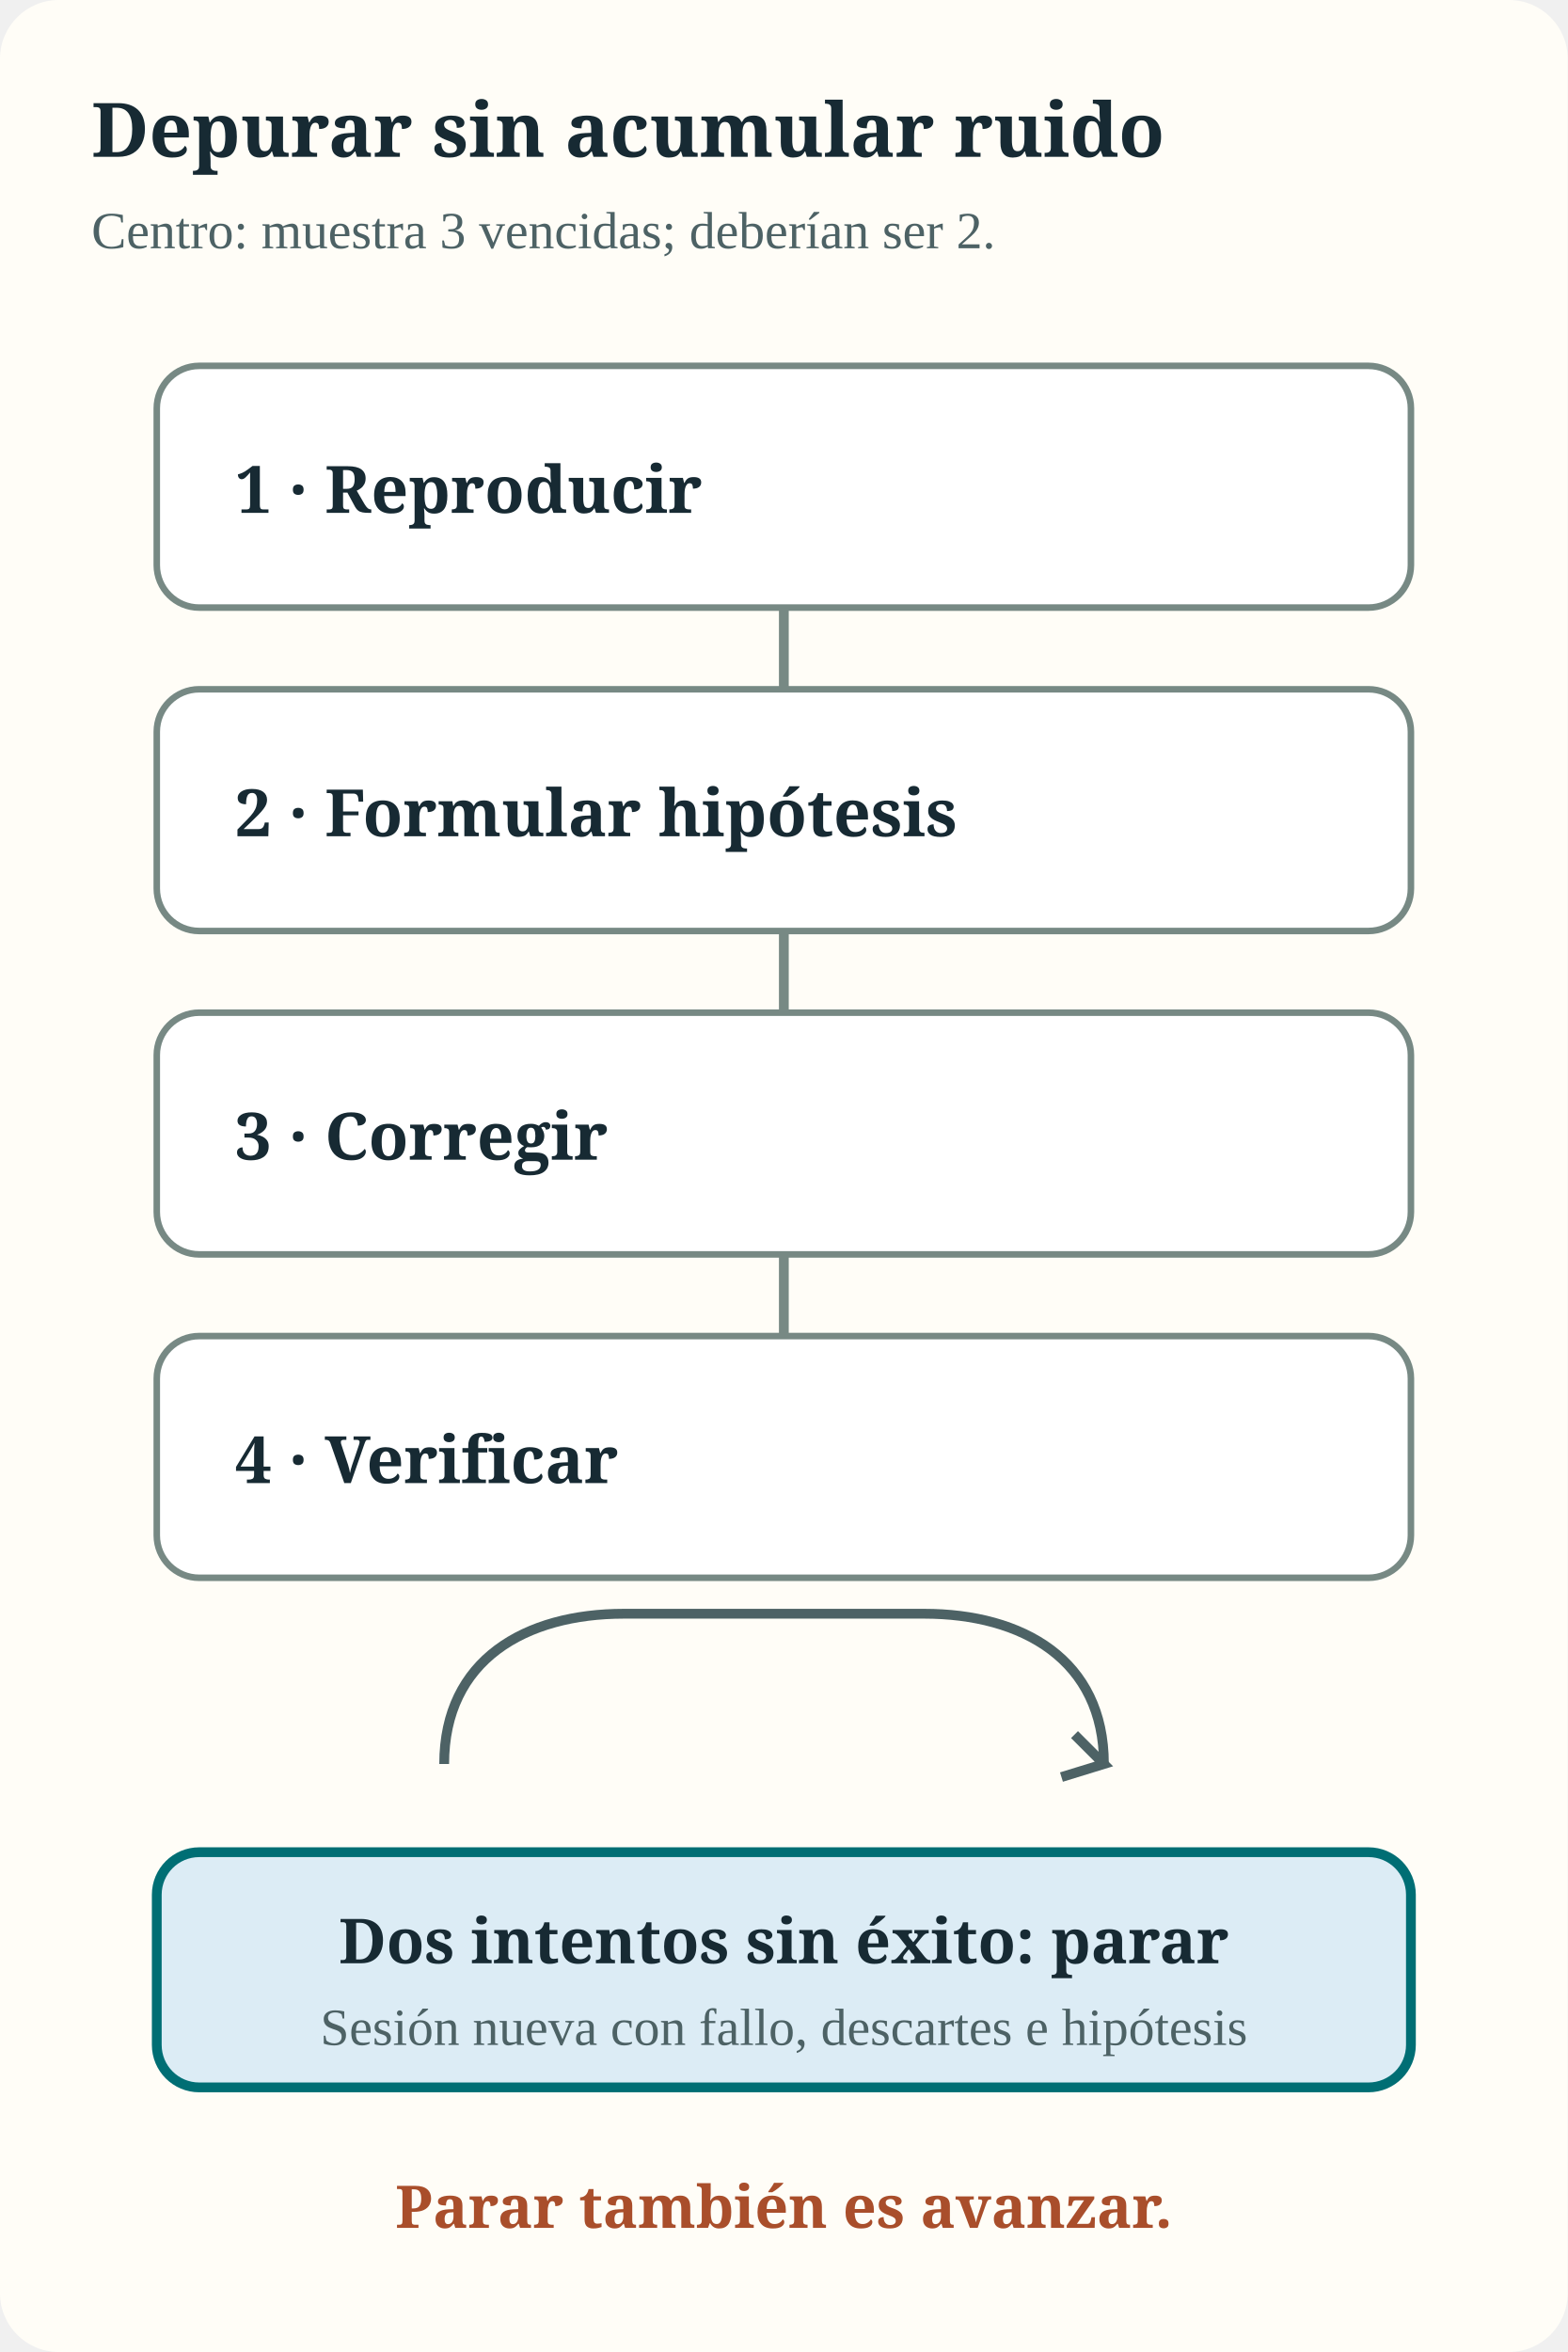
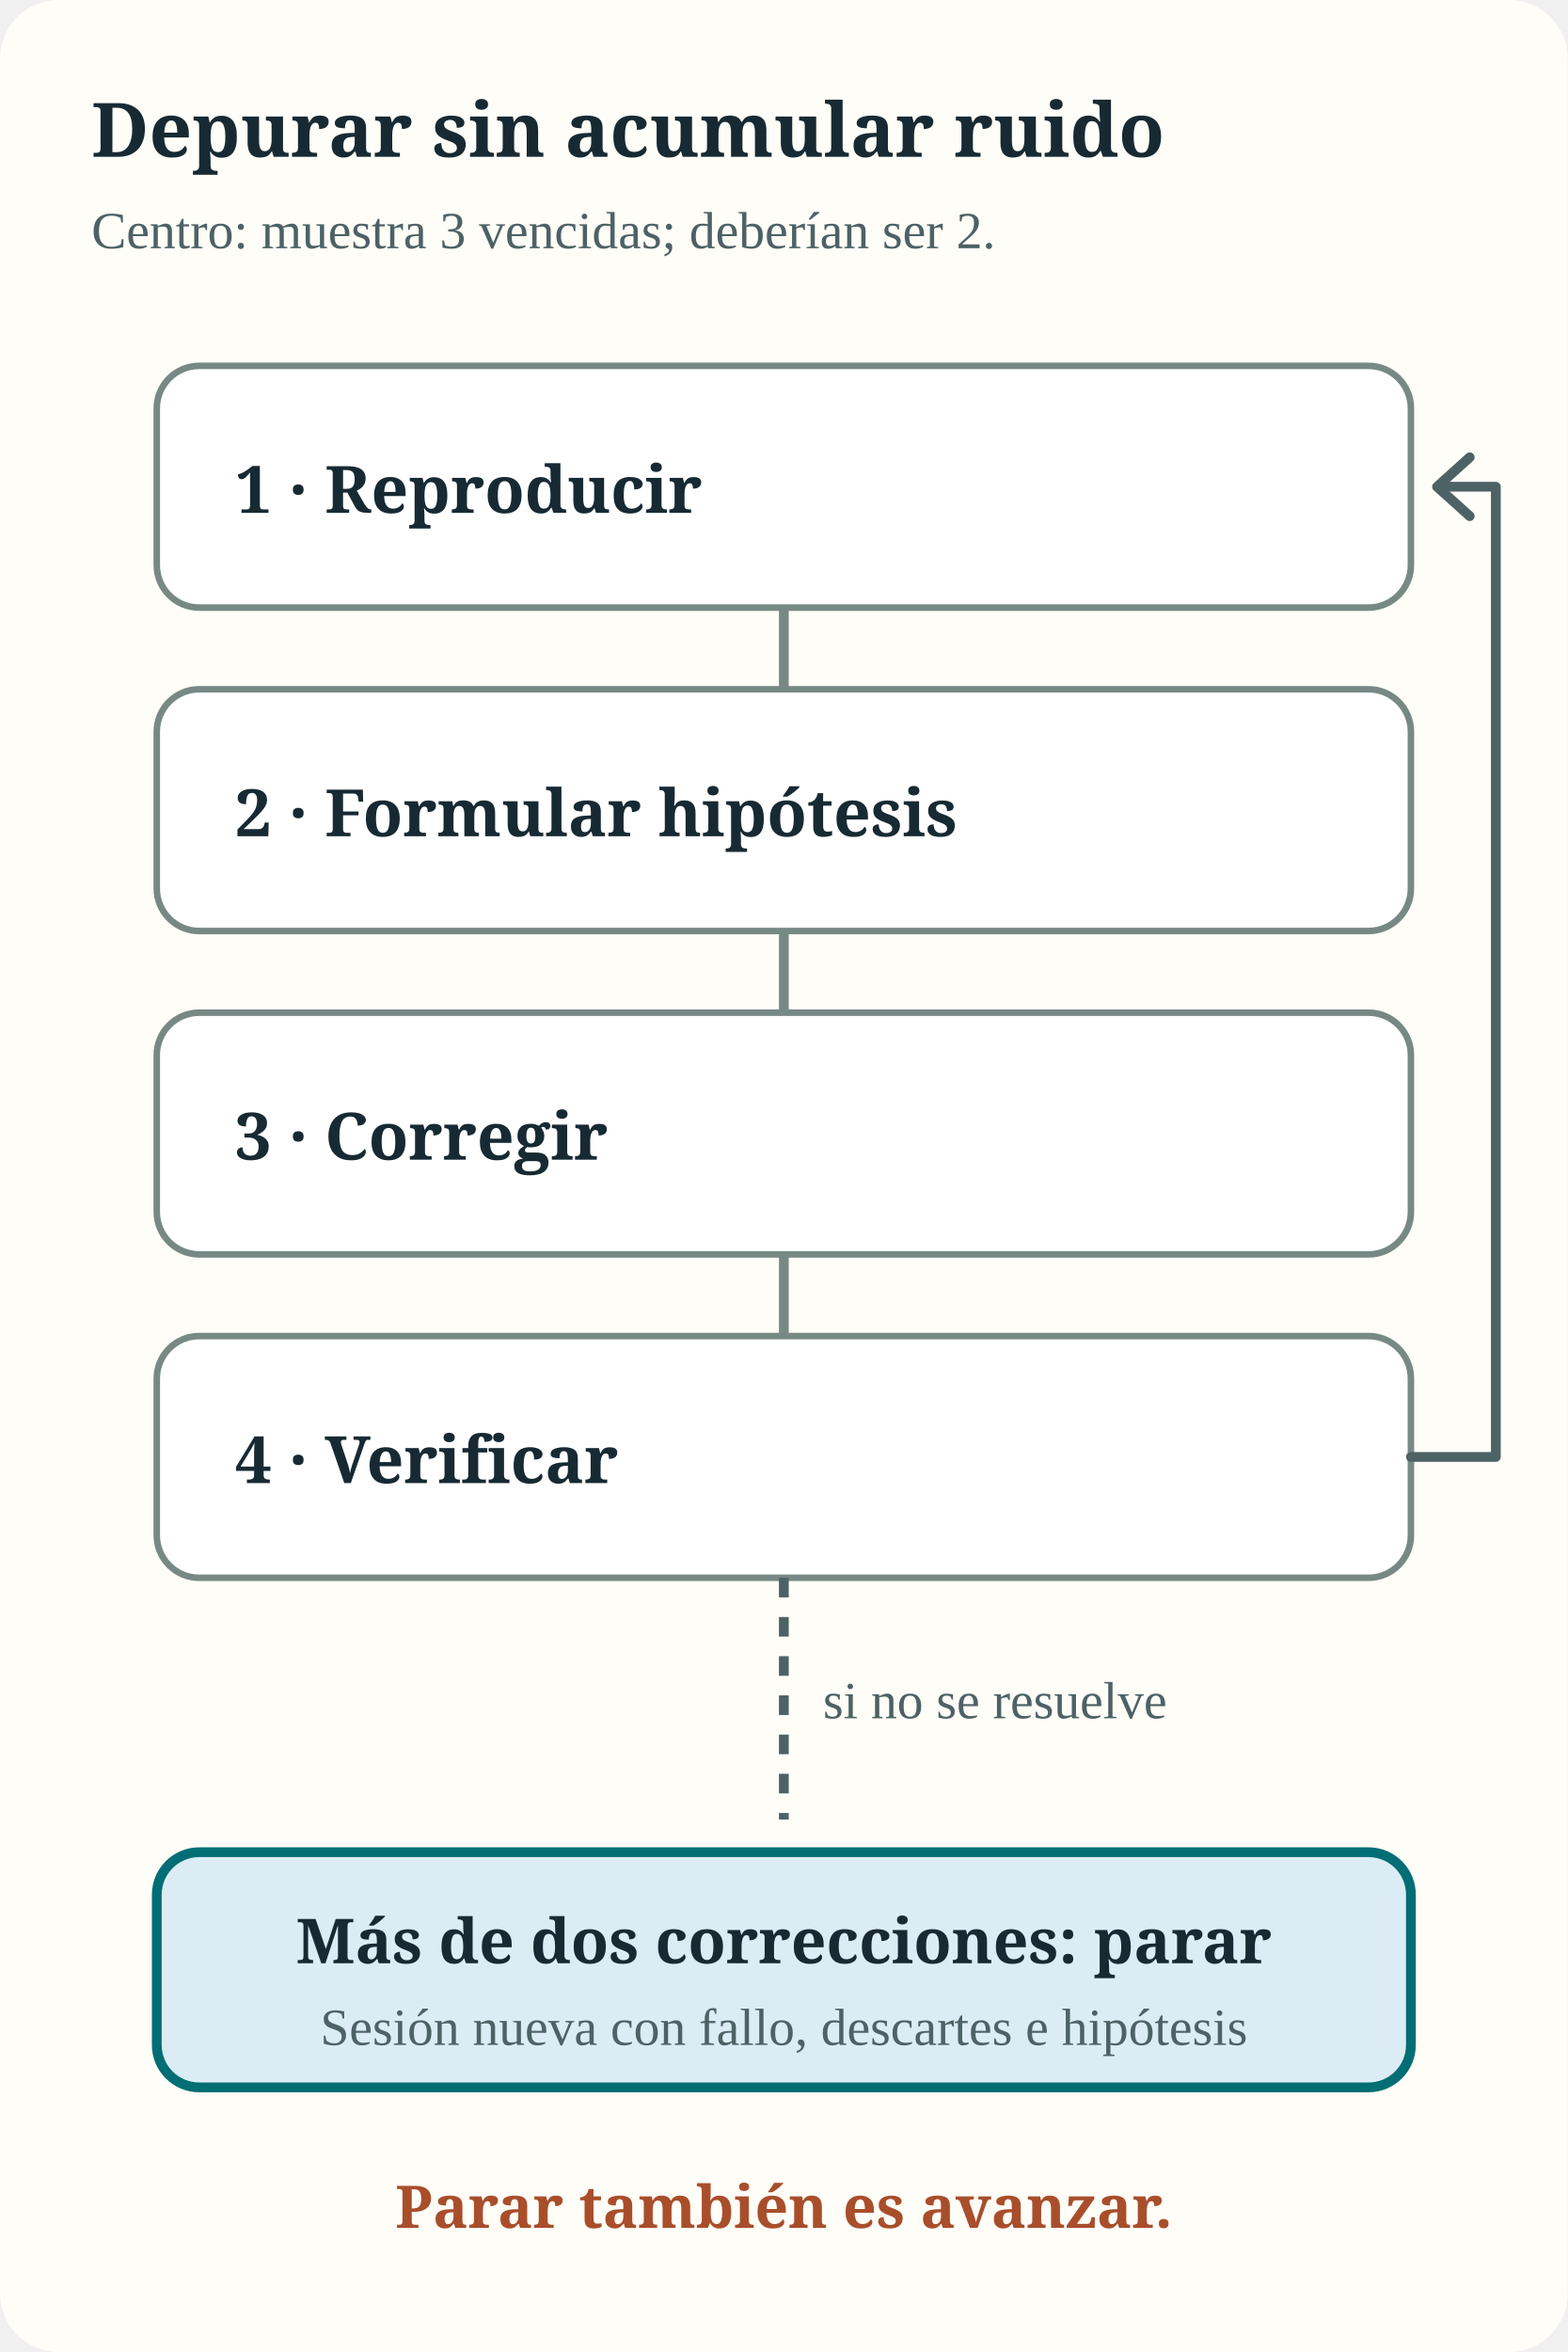
<svg xmlns="http://www.w3.org/2000/svg" viewBox="0 0 480 720" role="img" aria-labelledby="t d" font-family="Source Serif 4, Georgia, serif">
  <rect width="480" height="720" rx="18" fill="#FFFDF7" />
  <text x="28" y="48" font-family="Fraunces, Georgia, serif" font-size="23" font-weight="700" fill="#172A33">Depurar sin acumular ruido</text>
  <text x="28" y="76" font-size="16" fill="#4D6265">Centro: muestra 3 vencidas; deberían ser 2.</text>
  <g fill="#fff" stroke="#778984" stroke-width="2">
    <rect x="48" y="112" width="384" height="74" rx="13" />
    <rect x="48" y="211" width="384" height="74" rx="13" />
    <rect x="48" y="310" width="384" height="74" rx="13" />
    <rect x="48" y="409" width="384" height="74" rx="13" />
  </g>
  <g fill="#172A33" font-family="Fraunces, Georgia, serif" font-size="20" font-weight="700">
    <text x="72" y="157">1 · Reproducir</text>
    <text x="72" y="256">2 · Formular hipótesis</text>
    <text x="72" y="355">3 · Corregir</text>
    <text x="72" y="454">4 · Verificar</text>
  </g>
  <path d="M240 186v25m0 74v25m0 74v25" stroke="#778984" stroke-width="3" fill="none" />
-   <path d="M136 540c0-32 25-46 55-46h92c30 0 55 14 55 46" stroke="#4D6265" stroke-width="3" fill="none" />
-   <path d="M329 531l9 9-13 4" stroke="#4D6265" stroke-width="3" fill="none" />
+   <path d="M432 446H458V149H442" stroke="#4D6265" stroke-width="3" fill="none" stroke-linecap="round" stroke-linejoin="round" />
+   <path d="M450 140l-10 9 10 9" stroke="#4D6265" stroke-width="3" fill="none" stroke-linecap="round" stroke-linejoin="round" />
+   <path d="M240 483v74" stroke="#4D6265" stroke-width="3" stroke-dasharray="6 6" />
+   <text x="252" y="526" fill="#4D6265" font-size="16">si no se resuelve</text>
  <rect x="48" y="567" width="384" height="72" rx="13" fill="#DCECF5" stroke="#006E74" stroke-width="3" />
-   <text x="240" y="601" text-anchor="middle" fill="#172A33" font-family="Fraunces, Georgia, serif" font-size="19" font-weight="700">Dos intentos sin éxito: parar</text>
+   <text x="240" y="601" text-anchor="middle" fill="#172A33" font-family="Fraunces, Georgia, serif" font-size="19" font-weight="700">Más de dos correcciones: parar</text>
  <text x="240" y="626" text-anchor="middle" fill="#4D6265" font-size="16">Sesión nueva con fallo, descartes e hipótesis</text>
  <text x="240" y="682" text-anchor="middle" fill="#A94E2B" font-family="Fraunces, Georgia, serif" font-size="18" font-weight="700">Parar también es avanzar.</text>
</svg>
